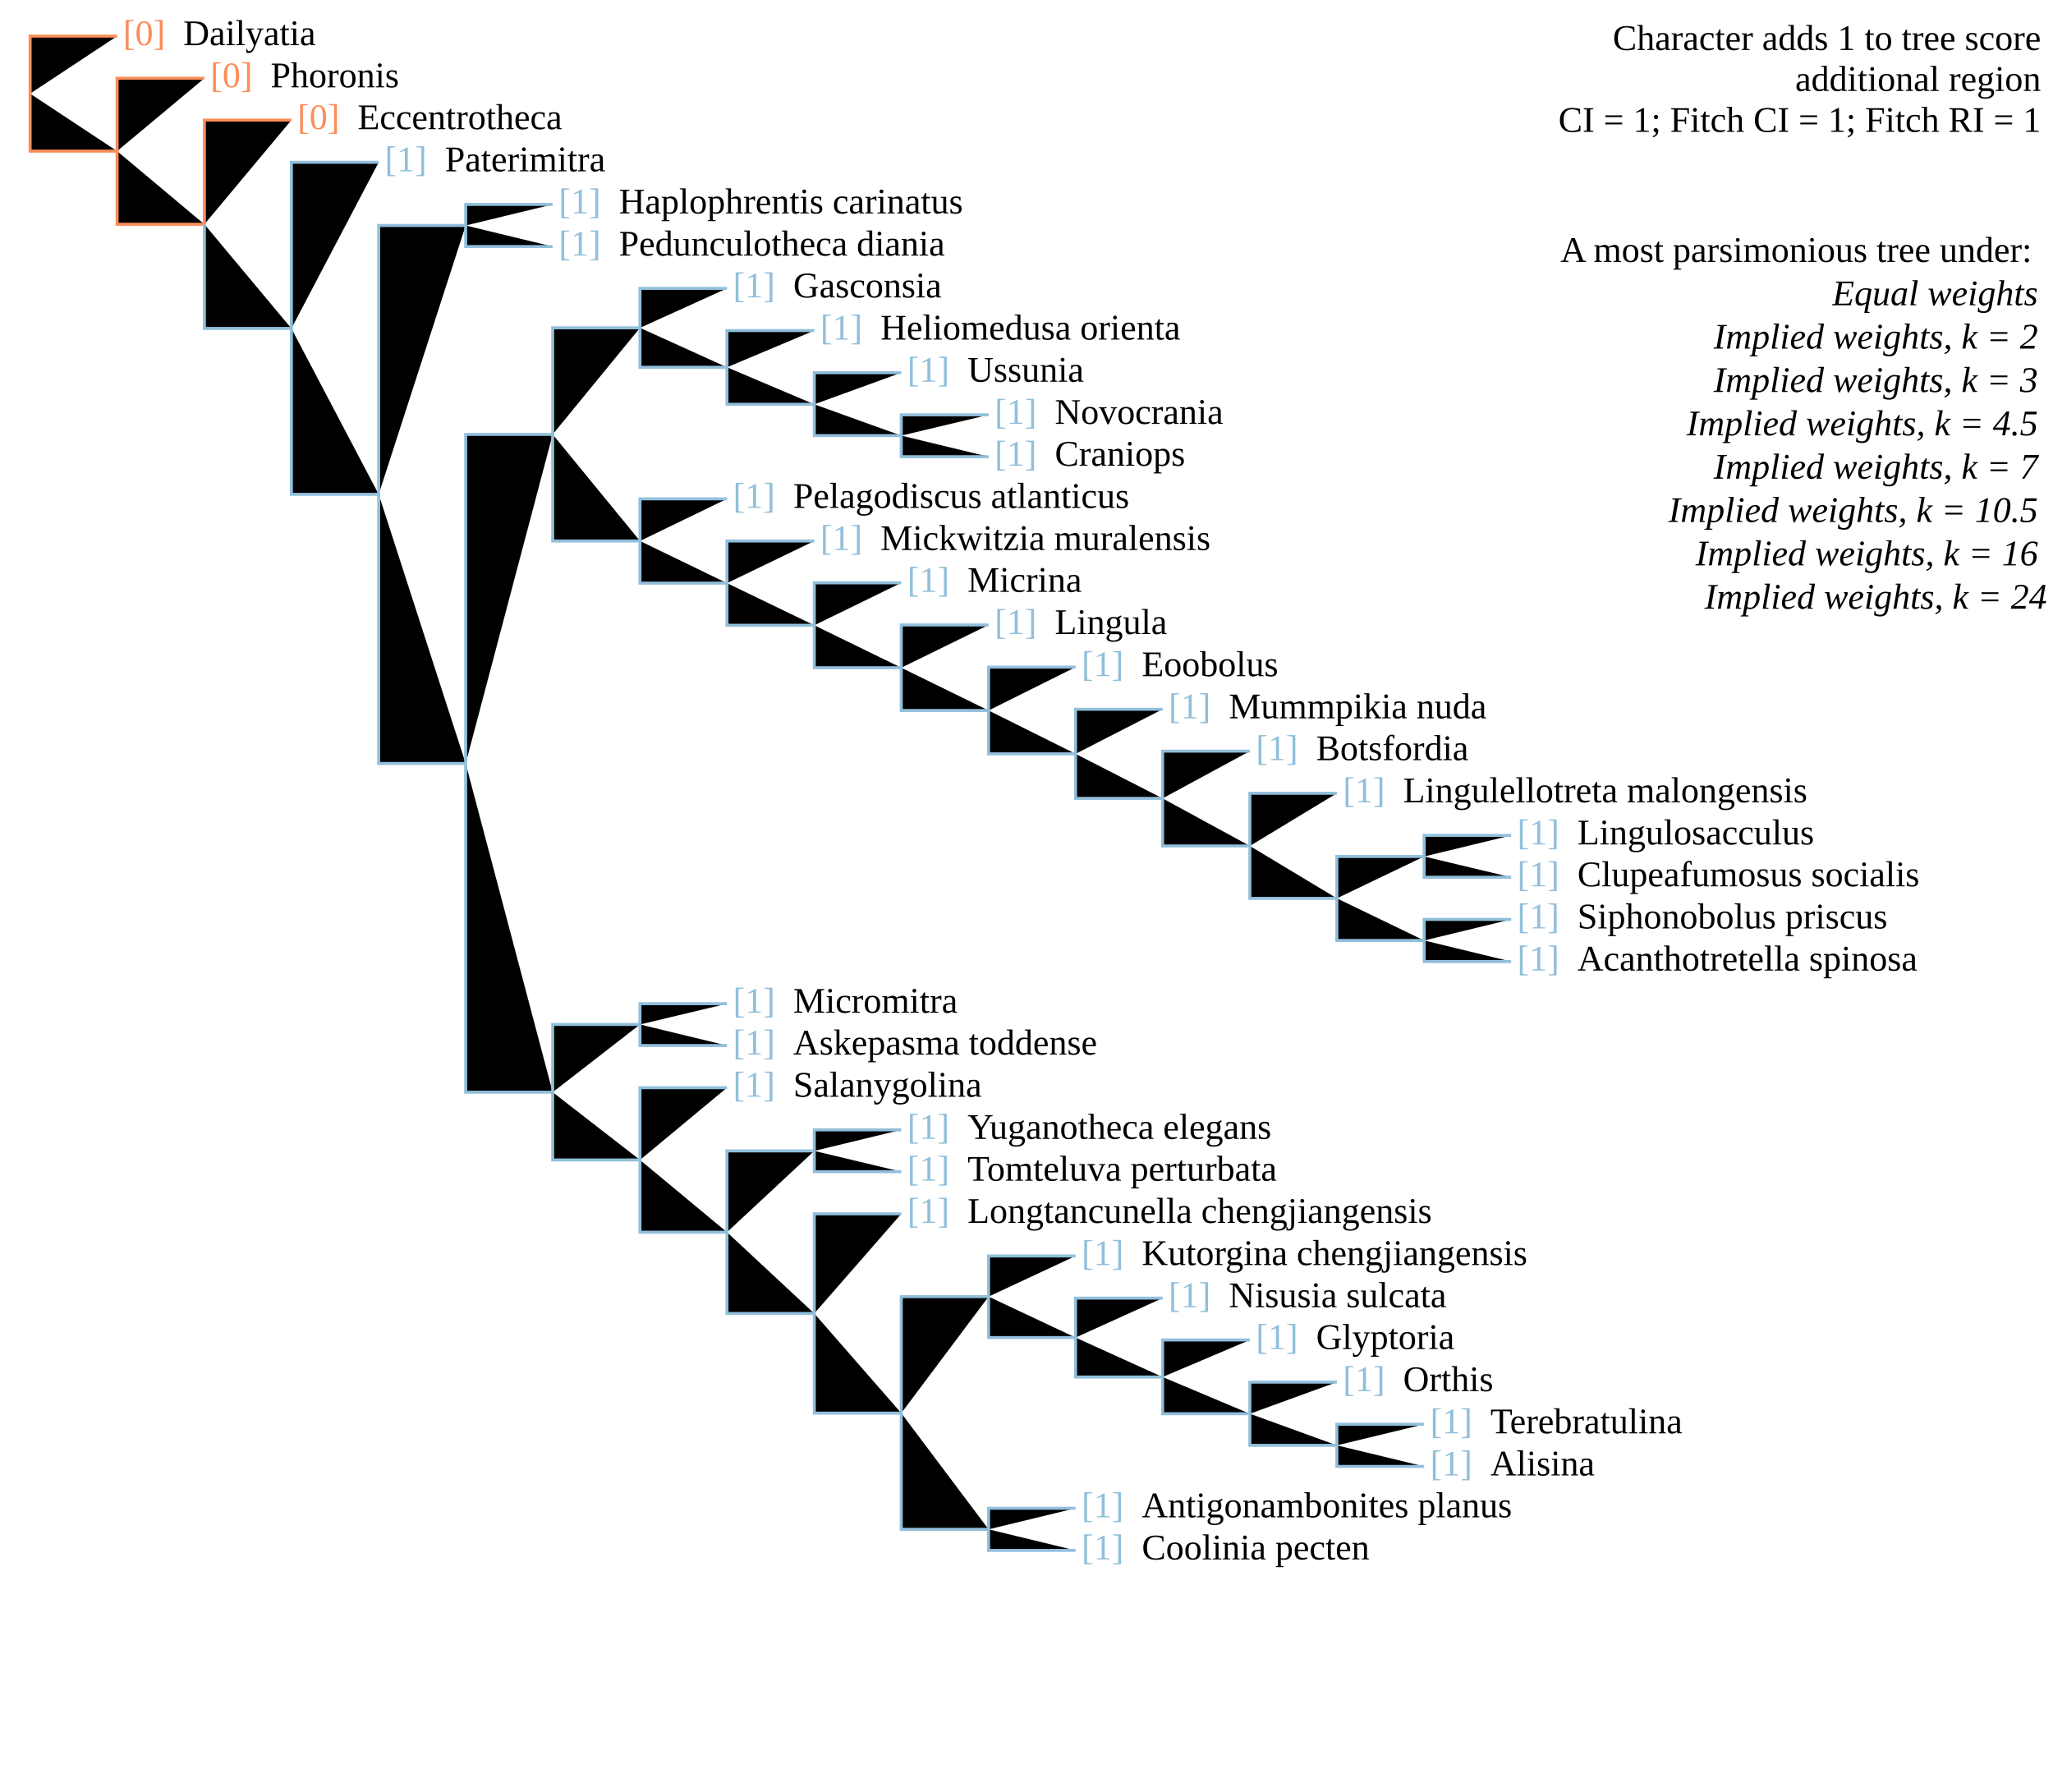
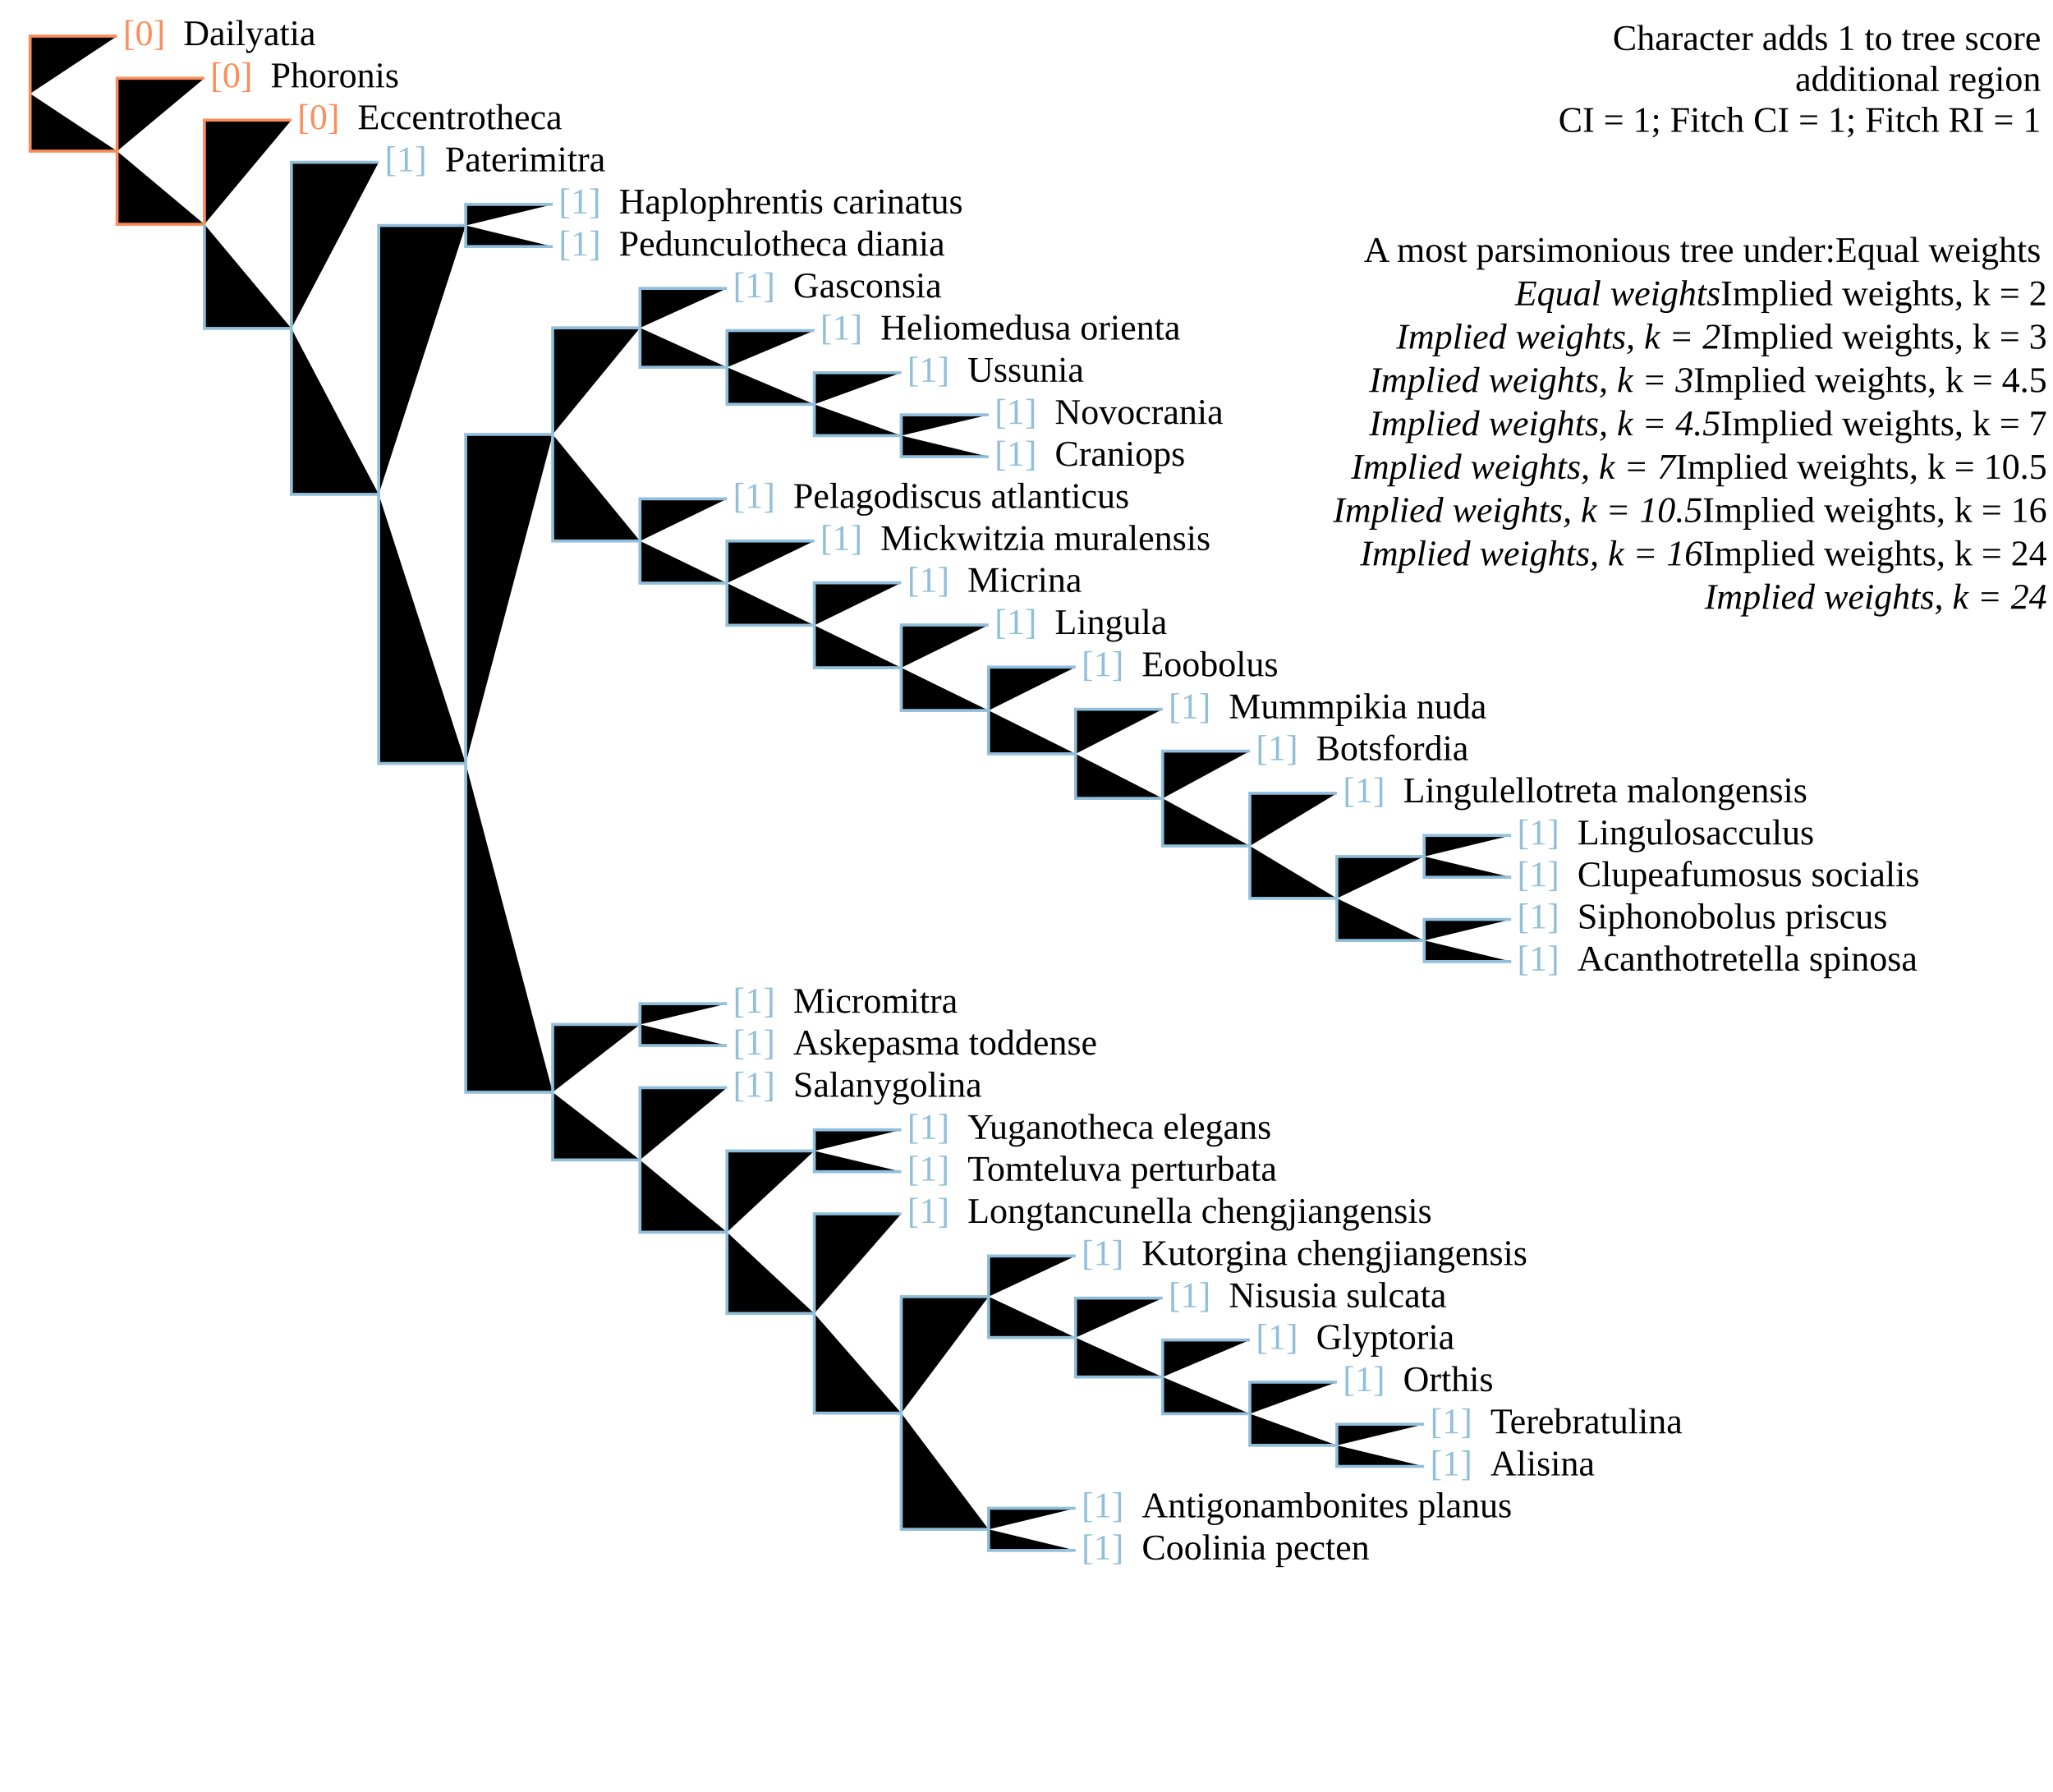
<svg xmlns="http://www.w3.org/2000/svg" version="1.1" width="682" height="595" class="tree" char="2">
  <text x="678" y="16.6" text-anchor="end" class="stepsLabel">Character adds <tspan class="score">1</tspan> to tree score</text>
  <text x="678" y="30.2" text-anchor="end" class="stepsLabel">
    <tspan class="score" /> additional region</text>
  <text x="678" y="43.8" text-anchor="end" class="stepsLabel">CI = 1; Fitch CI = 1; Fitch RI = 1</text>
  <text x="678" y="71" text-anchor="end" class="stepsLabel">
-     <tspan dy="16">A most parsimonious tree under:</tspan>
-     <tspan x="680" style="font-style:italic" class="thisAn" dy="1.2em" />
-     <tspan x="680" style="font-style:italic" class="notThisAn" dy="1.2em" />
-     <tspan x="680" style="font-style:italic" class="notThisAn" dy="1.2em" />
-     <tspan x="680" style="font-style:italic" class="notThisAn" dy="1.2em" />
-     <tspan x="680" style="font-style:italic" class="notThisAn" dy="1.2em" />
-     <tspan x="680" style="font-style:italic" class="notThisAn" dy="1.2em" />
-     <tspan x="680" style="font-style:italic" class="notThisAn" dy="1.2em" />
-     <tspan x="680" style="font-style:italic" class="notThisAn" dy="1.2em">Equal weights</tspan>
-     <tspan x="680" style="font-style:italic" class="thisAn" dy="1.2em" />
-     <tspan x="680" style="font-style:italic" class="notThisAn" dy="1.2em" />
-     <tspan x="680" style="font-style:italic" class="notThisAn" dy="1.2em" />
-     <tspan x="680" style="font-style:italic" class="notThisAn" dy="1.2em" />
-     <tspan x="680" style="font-style:italic" class="notThisAn" dy="1.2em" />
-     <tspan x="680" style="font-style:italic" class="notThisAn" dy="1.2em" />
-     <tspan x="680" style="font-style:italic" class="notThisAn" dy="1.2em" />
-     <tspan x="680" style="font-style:italic" class="notThisAn" dy="1.2em">Implied weights, k = 2</tspan>
-     <tspan x="680" style="font-style:italic" class="thisAn" dy="1.2em" />
-     <tspan x="680" style="font-style:italic" class="notThisAn" dy="1.2em" />
-     <tspan x="680" style="font-style:italic" class="notThisAn" dy="1.2em" />
-     <tspan x="680" style="font-style:italic" class="notThisAn" dy="1.2em" />
-     <tspan x="680" style="font-style:italic" class="notThisAn" dy="1.2em" />
-     <tspan x="680" style="font-style:italic" class="notThisAn" dy="1.2em" />
-     <tspan x="680" style="font-style:italic" class="notThisAn" dy="1.2em" />
-     <tspan x="680" style="font-style:italic" class="notThisAn" dy="1.2em">Implied weights, k = 3</tspan>
-     <tspan x="680" style="font-style:italic" class="thisAn" dy="1.2em" />
-     <tspan x="680" style="font-style:italic" class="notThisAn" dy="1.2em" />
-     <tspan x="680" style="font-style:italic" class="notThisAn" dy="1.2em" />
-     <tspan x="680" style="font-style:italic" class="notThisAn" dy="1.2em" />
-     <tspan x="680" style="font-style:italic" class="notThisAn" dy="1.2em" />
-     <tspan x="680" style="font-style:italic" class="notThisAn" dy="1.2em" />
-     <tspan x="680" style="font-style:italic" class="notThisAn" dy="1.2em" />
-     <tspan x="680" style="font-style:italic" class="notThisAn" dy="1.2em">Implied weights, k = 4.5</tspan>
-     <tspan x="680" style="font-style:italic" class="thisAn" dy="1.2em" />
-     <tspan x="680" style="font-style:italic" class="notThisAn" dy="1.2em" />
-     <tspan x="680" style="font-style:italic" class="notThisAn" dy="1.2em" />
-     <tspan x="680" style="font-style:italic" class="notThisAn" dy="1.2em" />
-     <tspan x="680" style="font-style:italic" class="notThisAn" dy="1.2em" />
-     <tspan x="680" style="font-style:italic" class="notThisAn" dy="1.2em" />
-     <tspan x="680" style="font-style:italic" class="notThisAn" dy="1.2em" />
-     <tspan x="680" style="font-style:italic" class="notThisAn" dy="1.2em">Implied weights, k = 7</tspan>
-     <tspan x="680" style="font-style:italic" class="thisAn" dy="1.2em" />
-     <tspan x="680" style="font-style:italic" class="notThisAn" dy="1.2em" />
-     <tspan x="680" style="font-style:italic" class="notThisAn" dy="1.2em" />
-     <tspan x="680" style="font-style:italic" class="notThisAn" dy="1.2em" />
-     <tspan x="680" style="font-style:italic" class="notThisAn" dy="1.2em" />
-     <tspan x="680" style="font-style:italic" class="notThisAn" dy="1.2em" />
-     <tspan x="680" style="font-style:italic" class="notThisAn" dy="1.2em" />
-     <tspan x="680" style="font-style:italic" class="notThisAn" dy="1.2em">Implied weights, k = 10.5</tspan>
-     <tspan x="680" style="font-style:italic" class="thisAn" dy="1.2em" />
-     <tspan x="680" style="font-style:italic" class="notThisAn" dy="1.2em" />
-     <tspan x="680" style="font-style:italic" class="notThisAn" dy="1.2em" />
-     <tspan x="680" style="font-style:italic" class="notThisAn" dy="1.2em" />
-     <tspan x="680" style="font-style:italic" class="notThisAn" dy="1.2em" />
-     <tspan x="680" style="font-style:italic" class="notThisAn" dy="1.2em" />
-     <tspan x="680" style="font-style:italic" class="notThisAn" dy="1.2em" />
-     <tspan x="680" style="font-style:italic" class="notThisAn" dy="1.2em">Implied weights, k = 16</tspan>
-     <tspan x="680" style="font-style:italic" class="thisAn" dy="1.2em" />
-     <tspan x="680" style="font-style:italic" class="notThisAn" dy="1.2em" />
-     <tspan x="680" style="font-style:italic" class="notThisAn" dy="1.2em" />
-     <tspan x="680" style="font-style:italic" class="notThisAn" dy="1.2em" />
-     <tspan x="680" style="font-style:italic" class="notThisAn" dy="1.2em" />
-     <tspan x="680" style="font-style:italic" class="notThisAn" dy="1.2em" />
-     <tspan x="680" style="font-style:italic" class="notThisAn" dy="1.2em" />
-     <tspan x="680" style="font-style:italic" class="notThisAn" dy="1.2em">Implied weights, k = 24</tspan>
+     <tspan dy="16">A most parsimonious tree under:</tspan>Equal weights<tspan x="680" style="font-style:italic" class="thisAn" dy="1.2em">Equal weights</tspan>Implied weights, k = 2<tspan x="680" style="font-style:italic" class="notThisAn" dy="1.2em">Implied weights, k = 2</tspan>Implied weights, k = 3<tspan x="680" style="font-style:italic" class="notThisAn" dy="1.2em">Implied weights, k = 3</tspan>Implied weights, k = 4.5<tspan x="680" style="font-style:italic" class="notThisAn" dy="1.2em">Implied weights, k = 4.5</tspan>Implied weights, k = 7<tspan x="680" style="font-style:italic" class="notThisAn" dy="1.2em">Implied weights, k = 7</tspan>Implied weights, k = 10.5<tspan x="680" style="font-style:italic" class="notThisAn" dy="1.2em">Implied weights, k = 10.5</tspan>Implied weights, k = 16<tspan x="680" style="font-style:italic" class="notThisAn" dy="1.2em">Implied weights, k = 16</tspan>Implied weights, k = 24<tspan x="680" style="font-style:italic" class="notThisAn" dy="1.2em">Implied weights, k = 24</tspan>
  </text>
  <text x="40.9" y="15" fill="#fc8d59" class="flag">[0]</text>
  <text x="60.9" y="15" class="taxonLabel">Dailyatia</text>
  <text x="98.8" y="42.9" fill="#fc8d59" class="flag">[0]</text>
  <text x="118.8" y="42.9" class="taxonLabel">Eccentrotheca</text>
  <text x="69.9" y="29" fill="#fc8d59" class="flag">[0]</text>
  <text x="89.9" y="29" class="taxonLabel">Phoronis</text>
  <text x="127.8" y="56.9" fill="#91bfdb" class="flag">[1]</text>
  <text x="147.8" y="56.9" class="taxonLabel">Paterimitra</text>
  <text x="185.6" y="84.9" fill="#91bfdb" class="flag">[1]</text>
  <text x="205.6" y="84.9" class="taxonLabel">Pedunculotheca diania</text>
  <text x="185.6" y="70.9" fill="#91bfdb" class="flag">[1]</text>
  <text x="205.6" y="70.9" class="taxonLabel">Haplophrentis carinatus</text>
  <text x="243.5" y="98.8" fill="#91bfdb" class="flag">[1]</text>
  <text x="263.5" y="98.8" class="taxonLabel">Gasconsia</text>
  <text x="272.5" y="112.8" fill="#91bfdb" class="flag">[1]</text>
  <text x="292.5" y="112.8" class="taxonLabel">Heliomedusa orienta</text>
  <text x="301.4" y="126.8" fill="#91bfdb" class="flag">[1]</text>
  <text x="321.4" y="126.8" class="taxonLabel">Ussunia</text>
  <text x="330.4" y="154.7" fill="#91bfdb" class="flag">[1]</text>
  <text x="350.4" y="154.7" class="taxonLabel">Craniops</text>
  <text x="330.4" y="140.8" fill="#91bfdb" class="flag">[1]</text>
  <text x="350.4" y="140.8" class="taxonLabel">Novocrania</text>
  <text x="243.5" y="168.7" fill="#91bfdb" class="flag">[1]</text>
  <text x="263.5" y="168.7" class="taxonLabel">Pelagodiscus atlanticus</text>
  <text x="272.5" y="182.7" fill="#91bfdb" class="flag">[1]</text>
  <text x="292.5" y="182.7" class="taxonLabel">Mickwitzia muralensis</text>
  <text x="301.4" y="196.6" fill="#91bfdb" class="flag">[1]</text>
  <text x="321.4" y="196.6" class="taxonLabel">Micrina</text>
  <text x="330.4" y="210.6" fill="#91bfdb" class="flag">[1]</text>
  <text x="350.4" y="210.6" class="taxonLabel">Lingula</text>
  <text x="359.3" y="224.6" fill="#91bfdb" class="flag">[1]</text>
  <text x="379.3" y="224.6" class="taxonLabel">Eoobolus</text>
  <text x="388.2" y="238.6" fill="#91bfdb" class="flag">[1]</text>
  <text x="408.2" y="238.6" class="taxonLabel">Mummpikia nuda</text>
  <text x="417.2" y="252.5" fill="#91bfdb" class="flag">[1]</text>
  <text x="437.2" y="252.5" class="taxonLabel">Botsfordia</text>
  <text x="504" y="280.5" fill="#91bfdb" class="flag">[1]</text>
  <text x="524" y="280.5" class="taxonLabel">Lingulosacculus</text>
  <text x="446.1" y="266.5" fill="#91bfdb" class="flag">[1]</text>
  <text x="466.1" y="266.5" class="taxonLabel">Lingulellotreta malongensis</text>
  <text x="504" y="294.4" fill="#91bfdb" class="flag">[1]</text>
  <text x="524" y="294.4" class="taxonLabel">Clupeafumosus socialis</text>
  <text x="504" y="322.4" fill="#91bfdb" class="flag">[1]</text>
  <text x="524" y="322.4" class="taxonLabel">Acanthotretella spinosa</text>
  <text x="504" y="308.4" fill="#91bfdb" class="flag">[1]</text>
  <text x="524" y="308.4" class="taxonLabel">Siphonobolus priscus</text>
  <text x="243.5" y="350.3" fill="#91bfdb" class="flag">[1]</text>
  <text x="263.5" y="350.3" class="taxonLabel">Askepasma toddense</text>
  <text x="243.5" y="336.4" fill="#91bfdb" class="flag">[1]</text>
  <text x="263.5" y="336.4" class="taxonLabel">Micromitra</text>
  <text x="243.5" y="364.3" fill="#91bfdb" class="flag">[1]</text>
  <text x="263.5" y="364.3" class="taxonLabel">Salanygolina</text>
  <text x="301.4" y="392.2" fill="#91bfdb" class="flag">[1]</text>
  <text x="321.4" y="392.2" class="taxonLabel">Tomteluva perturbata</text>
  <text x="301.4" y="378.3" fill="#91bfdb" class="flag">[1]</text>
  <text x="321.4" y="378.3" class="taxonLabel">Yuganotheca elegans</text>
  <text x="359.3" y="420.2" fill="#91bfdb" class="flag">[1]</text>
  <text x="379.3" y="420.2" class="taxonLabel">Kutorgina chengjiangensis</text>
  <text x="388.2" y="434.2" fill="#91bfdb" class="flag">[1]</text>
  <text x="408.2" y="434.2" class="taxonLabel">Nisusia sulcata</text>
  <text x="417.2" y="448.1" fill="#91bfdb" class="flag">[1]</text>
  <text x="437.2" y="448.1" class="taxonLabel">Glyptoria</text>
  <text x="301.4" y="406.2" fill="#91bfdb" class="flag">[1]</text>
  <text x="321.4" y="406.2" class="taxonLabel">Longtancunella chengjiangensis</text>
  <text x="475.1" y="490.1" fill="#91bfdb" class="flag">[1]</text>
  <text x="495.1" y="490.1" class="taxonLabel">Alisina</text>
  <text x="446.1" y="462.1" fill="#91bfdb" class="flag">[1]</text>
  <text x="466.1" y="462.1" class="taxonLabel">Orthis</text>
  <text x="475.1" y="476.1" fill="#91bfdb" class="flag">[1]</text>
  <text x="495.1" y="476.1" class="taxonLabel">Terebratulina</text>
  <text x="359.3" y="518" fill="#91bfdb" class="flag">[1]</text>
  <text x="379.3" y="518" class="taxonLabel">Coolinia pecten</text>
  <text x="359.3" y="504" fill="#91bfdb" class="flag">[1]</text>
  <text x="379.3" y="504" class="taxonLabel">Antigonambonites planus</text>
  <path d="M10,31.1V12H38.9" stroke="#fc8d59" />
  <path d="M10,31.1V50.2H38.9" stroke="#fc8d59" />
  <path d="M38.9,50.2V26H67.9" stroke="#fc8d59" />
  <path d="M38.9,50.2V74.5H67.9" stroke="#fc8d59" />
  <path d="M67.9,74.5V39.9H96.8" stroke="#fc8d59" />
  <path d="M67.9,74.5V109.1H96.8" stroke="#91bfdb" />
  <path d="M96.8,109.1V53.9H125.8" stroke="#91bfdb" />
  <path d="M96.8,109.1V164.2H125.8" stroke="#91bfdb" />
  <path d="M125.8,164.2V74.9H154.7" stroke="#91bfdb" />
  <path d="M154.7,74.9V67.9H183.6" stroke="#91bfdb" />
  <path d="M154.7,74.9V81.9H183.6" stroke="#91bfdb" />
  <path d="M125.8,164.2V253.6H154.7" stroke="#91bfdb" />
  <path d="M154.7,253.6V144.3H183.6" stroke="#91bfdb" />
  <path d="M183.6,144.3V108.9H212.6" stroke="#91bfdb" />
  <path d="M212.6,108.9V95.8H241.5" stroke="#91bfdb" />
  <path d="M212.6,108.9V122H241.5" stroke="#91bfdb" />
  <path d="M241.5,122V109.8H270.5" stroke="#91bfdb" />
  <path d="M241.5,122V134.3H270.5" stroke="#91bfdb" />
  <path d="M270.5,134.3V123.8H299.4" stroke="#91bfdb" />
  <path d="M270.5,134.3V144.7H299.4" stroke="#91bfdb" />
  <path d="M299.4,144.7V137.8H328.4" stroke="#91bfdb" />
  <path d="M299.4,144.7V151.7H328.4" stroke="#91bfdb" />
  <path d="M183.6,144.3V179.7H212.6" stroke="#91bfdb" />
  <path d="M212.6,179.7V165.7H241.5" stroke="#91bfdb" />
  <path d="M212.6,179.7V193.7H241.5" stroke="#91bfdb" />
  <path d="M241.5,193.7V179.7H270.5" stroke="#91bfdb" />
  <path d="M241.5,193.7V207.7H270.5" stroke="#91bfdb" />
  <path d="M270.5,207.7V193.6H299.4" stroke="#91bfdb" />
  <path d="M270.5,207.7V221.8H299.4" stroke="#91bfdb" />
  <path d="M299.4,221.8V207.6H328.4" stroke="#91bfdb" />
  <path d="M299.4,221.8V236H328.4" stroke="#91bfdb" />
  <path d="M328.4,236V221.6H357.3" stroke="#91bfdb" />
  <path d="M328.4,236V250.4H357.3" stroke="#91bfdb" />
  <path d="M357.3,250.4V235.6H386.2" stroke="#91bfdb" />
  <path d="M357.3,250.4V265.2H386.2" stroke="#91bfdb" />
  <path d="M386.2,265.2V249.5H415.2" stroke="#91bfdb" />
  <path d="M386.2,265.2V281H415.2" stroke="#91bfdb" />
  <path d="M415.2,281V263.5H444.1" stroke="#91bfdb" />
  <path d="M415.2,281V298.4H444.1" stroke="#91bfdb" />
  <path d="M444.1,298.4V284.5H473.1" stroke="#91bfdb" />
  <path d="M473.1,284.5V277.5H502" stroke="#91bfdb" />
  <path d="M473.1,284.5V291.4H502" stroke="#91bfdb" />
  <path d="M444.1,298.4V312.4H473.1" stroke="#91bfdb" />
  <path d="M473.1,312.4V305.4H502" stroke="#91bfdb" />
  <path d="M473.1,312.4V319.4H502" stroke="#91bfdb" />
  <path d="M154.7,253.6V362.8H183.6" stroke="#91bfdb" />
  <path d="M183.6,362.8V340.3H212.6" stroke="#91bfdb" />
  <path d="M212.6,340.3V333.4H241.5" stroke="#91bfdb" />
  <path d="M212.6,340.3V347.3H241.5" stroke="#91bfdb" />
  <path d="M183.6,362.8V385.3H212.6" stroke="#91bfdb" />
  <path d="M212.6,385.3V361.3H241.5" stroke="#91bfdb" />
  <path d="M212.6,385.3V409.3H241.5" stroke="#91bfdb" />
  <path d="M241.5,409.3V382.3H270.5" stroke="#91bfdb" />
  <path d="M270.5,382.3V375.3H299.4" stroke="#91bfdb" />
  <path d="M270.5,382.3V389.2H299.4" stroke="#91bfdb" />
  <path d="M241.5,409.3V436.3H270.5" stroke="#91bfdb" />
  <path d="M270.5,436.3V403.2H299.4" stroke="#91bfdb" />
  <path d="M270.5,436.3V469.4H299.4" stroke="#91bfdb" />
  <path d="M299.4,469.4V430.7H328.4" stroke="#91bfdb" />
  <path d="M328.4,430.7V417.2H357.3" stroke="#91bfdb" />
  <path d="M328.4,430.7V444.3H357.3" stroke="#91bfdb" />
  <path d="M357.3,444.3V431.2H386.2" stroke="#91bfdb" />
  <path d="M357.3,444.3V457.4H386.2" stroke="#91bfdb" />
  <path d="M386.2,457.4V445.1H415.2" stroke="#91bfdb" />
  <path d="M386.2,457.4V469.6H415.2" stroke="#91bfdb" />
  <path d="M415.2,469.6V459.1H444.1" stroke="#91bfdb" />
  <path d="M415.2,469.6V480.1H444.1" stroke="#91bfdb" />
  <path d="M444.1,480.1V473.1H473.1" stroke="#91bfdb" />
  <path d="M444.1,480.1V487.1H473.1" stroke="#91bfdb" />
  <path d="M299.4,469.4V508H328.4" stroke="#91bfdb" />
  <path d="M328.4,508V501H357.3" stroke="#91bfdb" />
  <path d="M328.4,508V515H357.3" stroke="#91bfdb" />
</svg>
